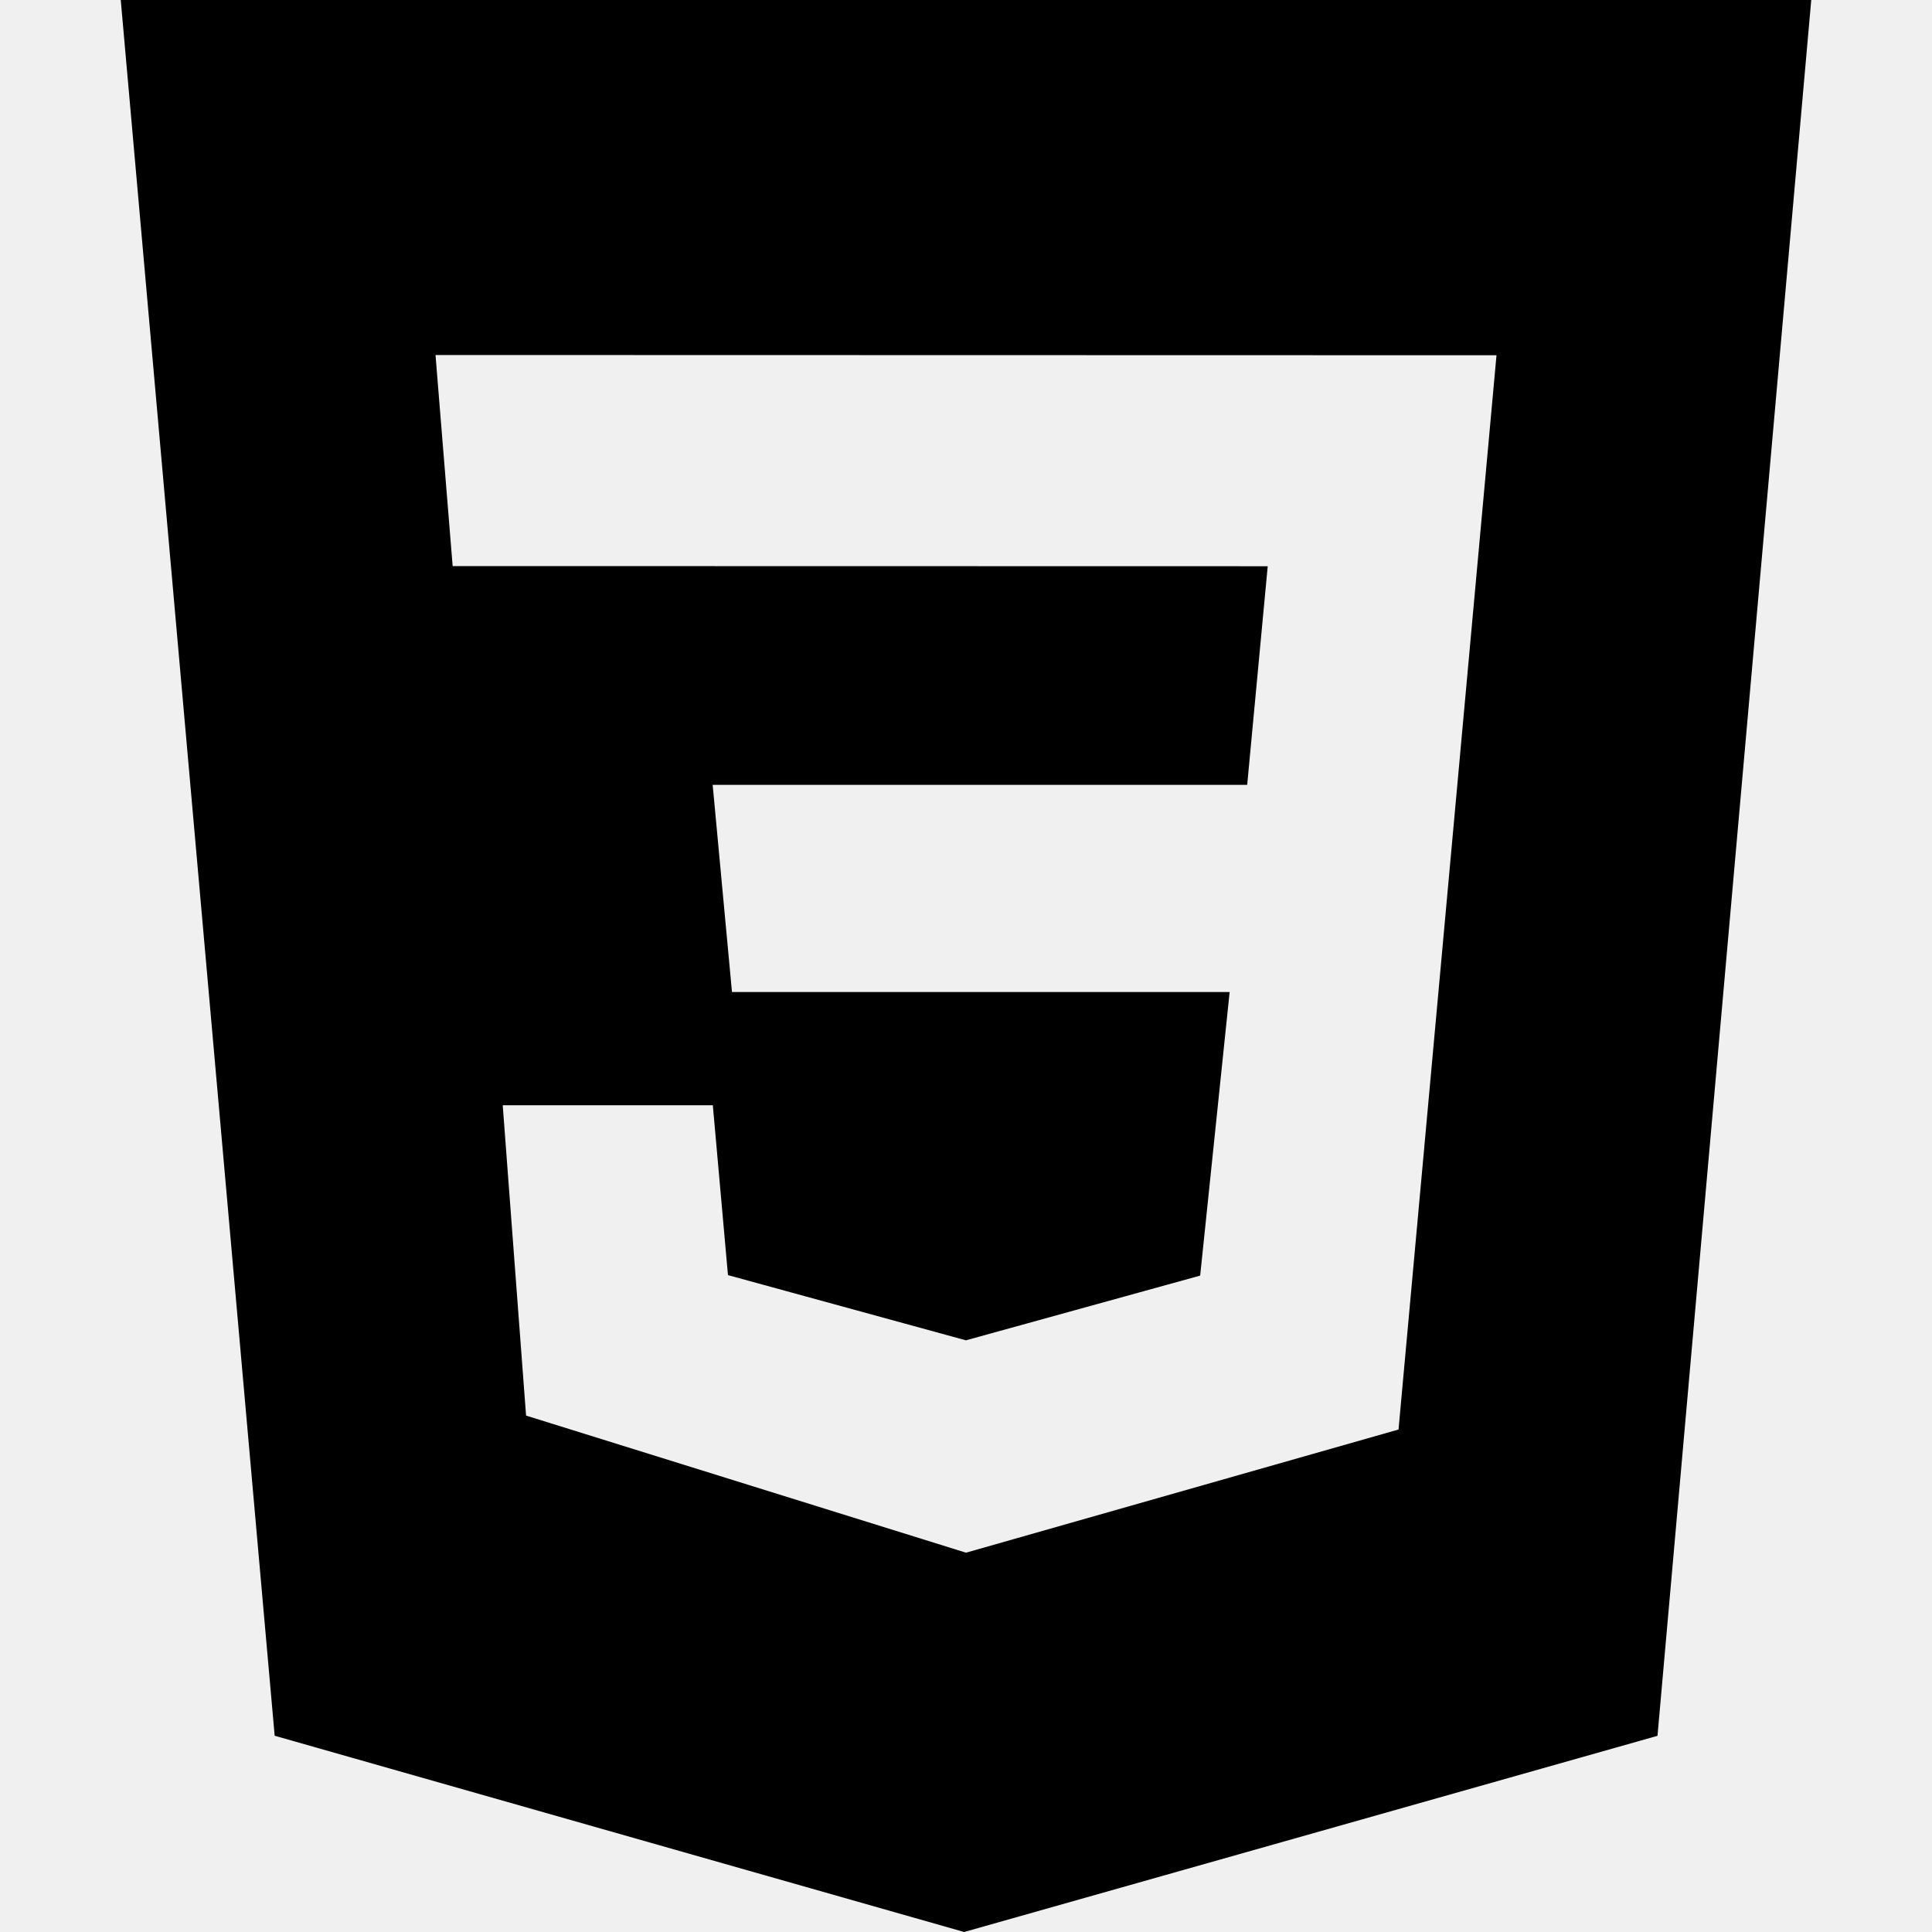
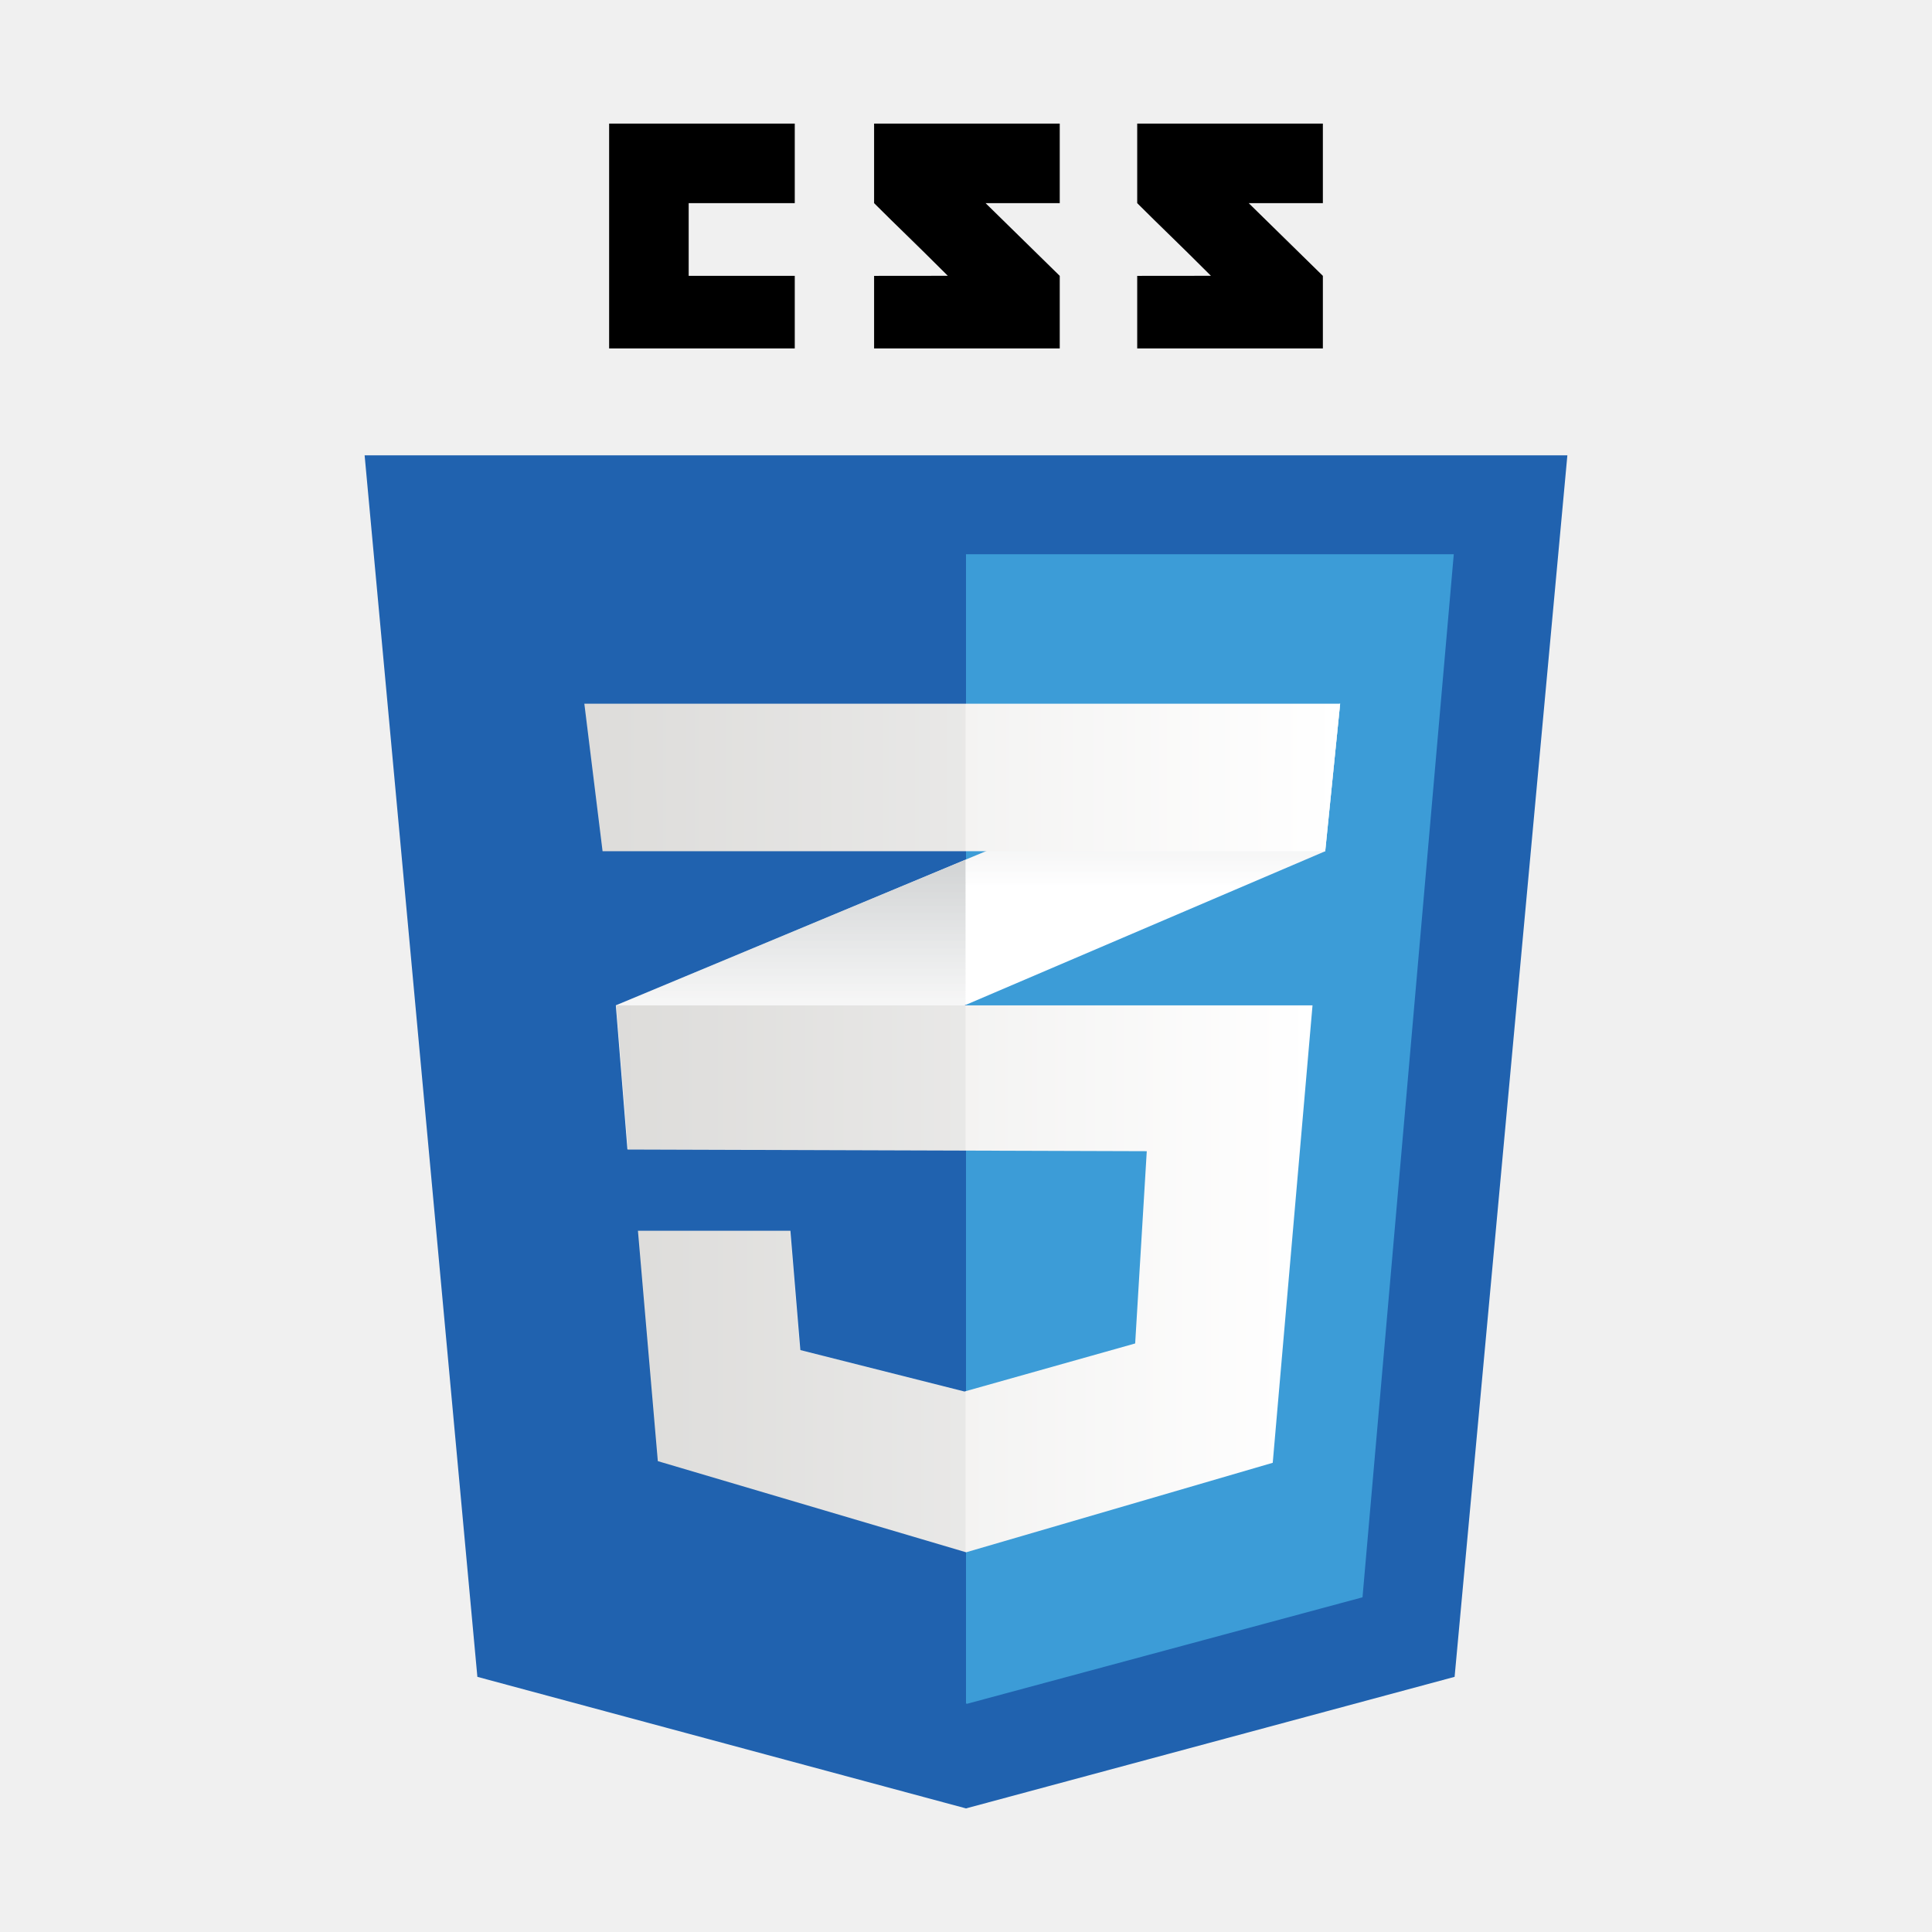
- <svg xmlns="http://www.w3.org/2000/svg" aria-labelledby="simpleicons-css3-icon" role="img" viewBox="0 0 24 24">
-   <path d="M1.5 0h21l-1.91 21.563L11.977 24l-8.565-2.438L1.5 0zm17.09 4.413L5.41 4.41l.213 2.622 10.125.002-.255 2.716h-6.64l.24 2.573h6.182l-.366 3.523-2.91.804-2.956-.81-.188-2.11h-2.61l.29 3.855L12 19.288l5.373-1.53L18.59 4.414z" />
+ <svg xmlns="http://www.w3.org/2000/svg" width="2500" height="2500" viewBox="0 0 538.584 538.583">
+   <path d="M0 0h538.584v538.583H0V0z" fill="none" />
+   <path d="M405.5 467.454L269.29 504.13l-136.212-36.676-31.432-340.525h335.29L405.5 467.454z" fill="#2062af" />
+   <path d="M269.289 154.511v320.367l.308.084 110.229-29.682 25.443-290.769h-135.98z" fill="#3c9cd7" />
+   <path d="M191.985 76.899V56.631h29.571V34.453h-51.749v62.684h51.749V76.899h-29.571zm82.766-20.268h20.674V34.453h-51.754v22.178c6.924 6.924 10.535 10.238 20.549 20.252-5.854 0-20.549.021-20.549.02v20.234h51.754V76.899l-20.674-20.268zm73.352 0h20.673V34.453H317.02v22.178c6.924 6.924 10.537 10.238 20.551 20.252-5.852 0-20.551.021-20.551.02v20.234h51.757V76.899l-20.674-20.268z" />
+   <path d="M269.168 239.656l-97.49 40.602 3.233 40.199 94.257-40.301 100.265-42.868 4.157-41.122-104.422 43.49z" fill="#fff" />
+   <linearGradient id="a" gradientUnits="userSpaceOnUse" x1="-825.508" y1="1338.301" x2="-825.508" y2="1419.102" gradientTransform="matrix(1 0 0 -1 1045.93 1658.759)">
+     <stop offset=".387" stop-color="#d1d3d4" stop-opacity="0" />
+     <stop offset="1" stop-color="#d1d3d4" />
+   </linearGradient>
+   <path d="M171.677 280.258l3.233 40.199 94.257-40.301v-40.5l-97.49 40.602z" fill="url(#a)" />
+   <linearGradient id="b" gradientUnits="userSpaceOnUse" x1="-724.552" y1="1378.602" x2="-724.552" y2="1462.591" gradientTransform="matrix(1 0 0 -1 1045.93 1658.759)">
+     <stop offset=".387" stop-color="#d1d3d4" stop-opacity="0" />
+     <stop offset="1" stop-color="#d1d3d4" />
+   </linearGradient>
+   <path d="M373.59 196.167l-104.422 43.489v40.5l100.265-42.868 4.157-41.121z" fill="url(#b)" />
+   <linearGradient id="c" gradientUnits="userSpaceOnUse" x1="-874.103" y1="1302.263" x2="-680.039" y2="1302.263" gradientTransform="matrix(1 0 0 -1 1045.93 1658.759)">
+     <stop offset="0" stop-color="#e8e7e5" />
+     <stop offset="1" stop-color="#fff" />
+   </linearGradient>
+   <path d="M171.827 280.258l3.234 40.199 144.625.461-3.235 53.598-47.59 13.398-45.748-11.551-2.772-33.268h-42.508l5.545 64.225 85.945 25.412 85.479-24.951 11.09-127.523H171.827z" fill="url(#c)" />
+   <path d="M269.168 280.258h-97.49l3.233 40.199 94.257.301v-40.5zm0 107.528l-.462.129-45.742-11.551-2.772-33.268h-42.507l5.544 64.225 85.939 25.412v-44.947z" opacity=".05" />
+   <linearGradient id="d" gradientUnits="userSpaceOnUse" x1="-883.032" y1="1442.031" x2="-672.341" y2="1442.031" gradientTransform="matrix(1 0 0 -1 1045.93 1658.759)">
+     <stop offset="0" stop-color="#e8e7e5" />
+     <stop offset="1" stop-color="#fff" />
+   </linearGradient>
+   <path d="M162.898 196.167H373.59l-4.157 41.122H167.98l-5.082-41.122z" fill="url(#d)" />
+   <path d="M269.168 196.167h-106.27l5.082 41.122h101.188v-41.122z" opacity=".05" />
</svg>
